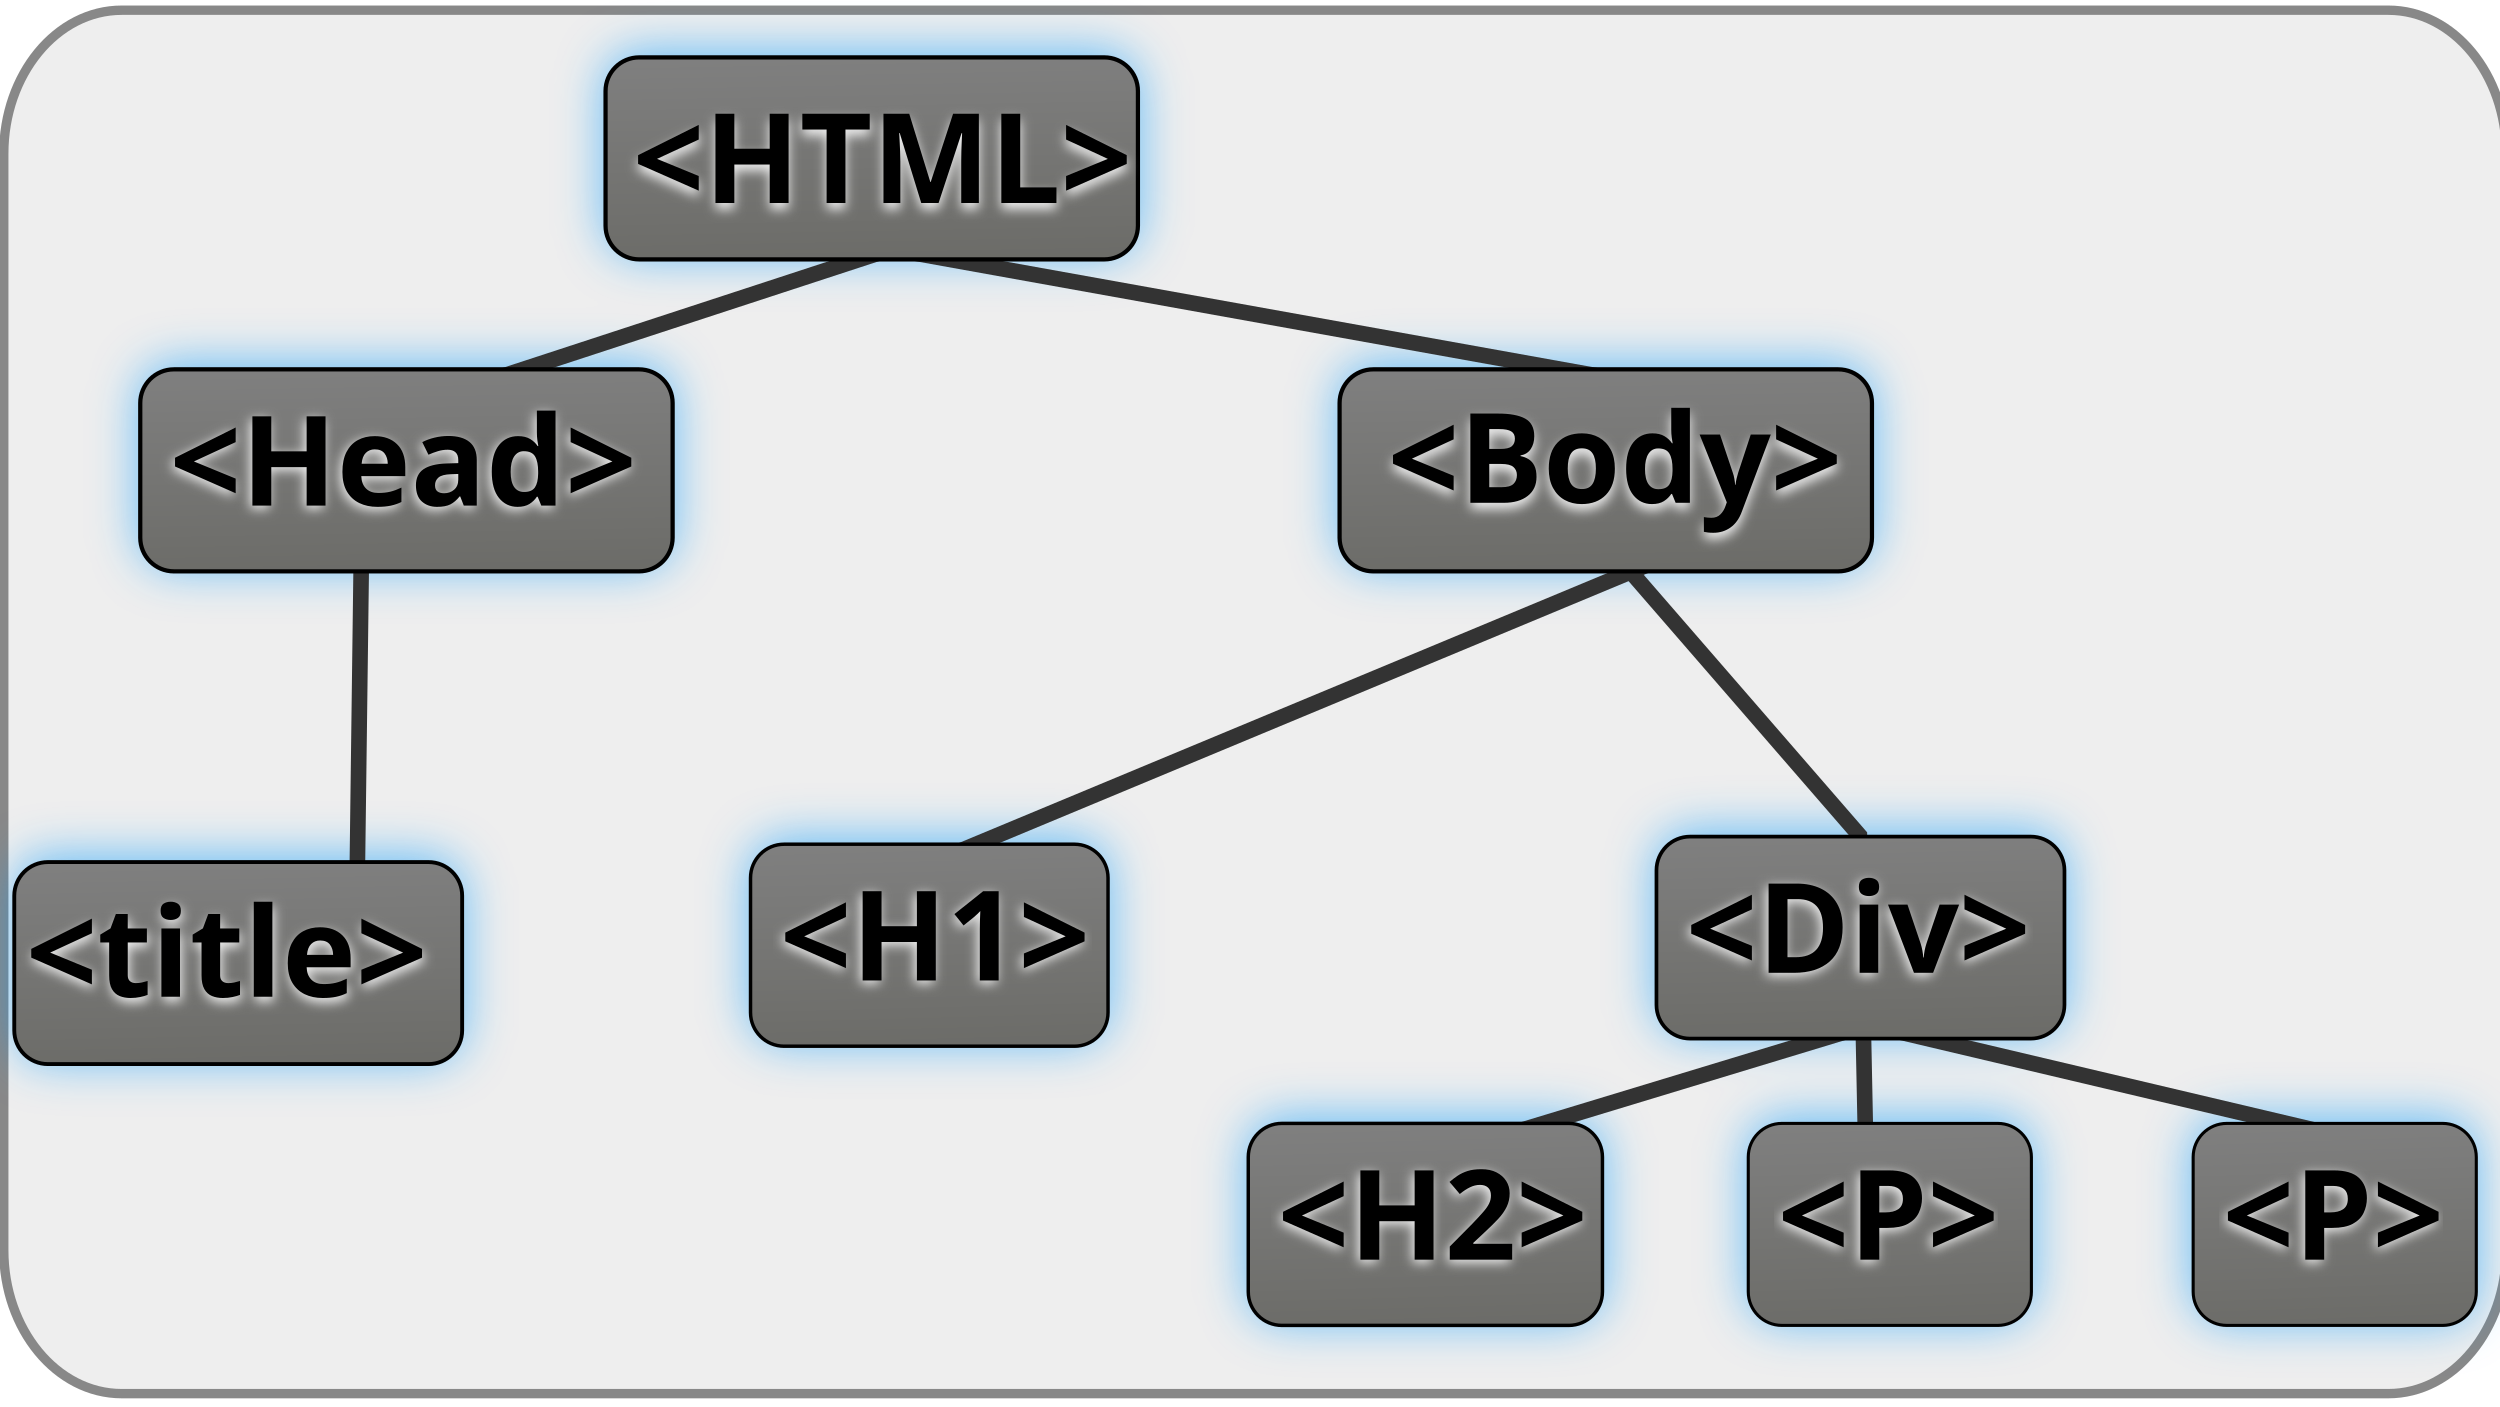
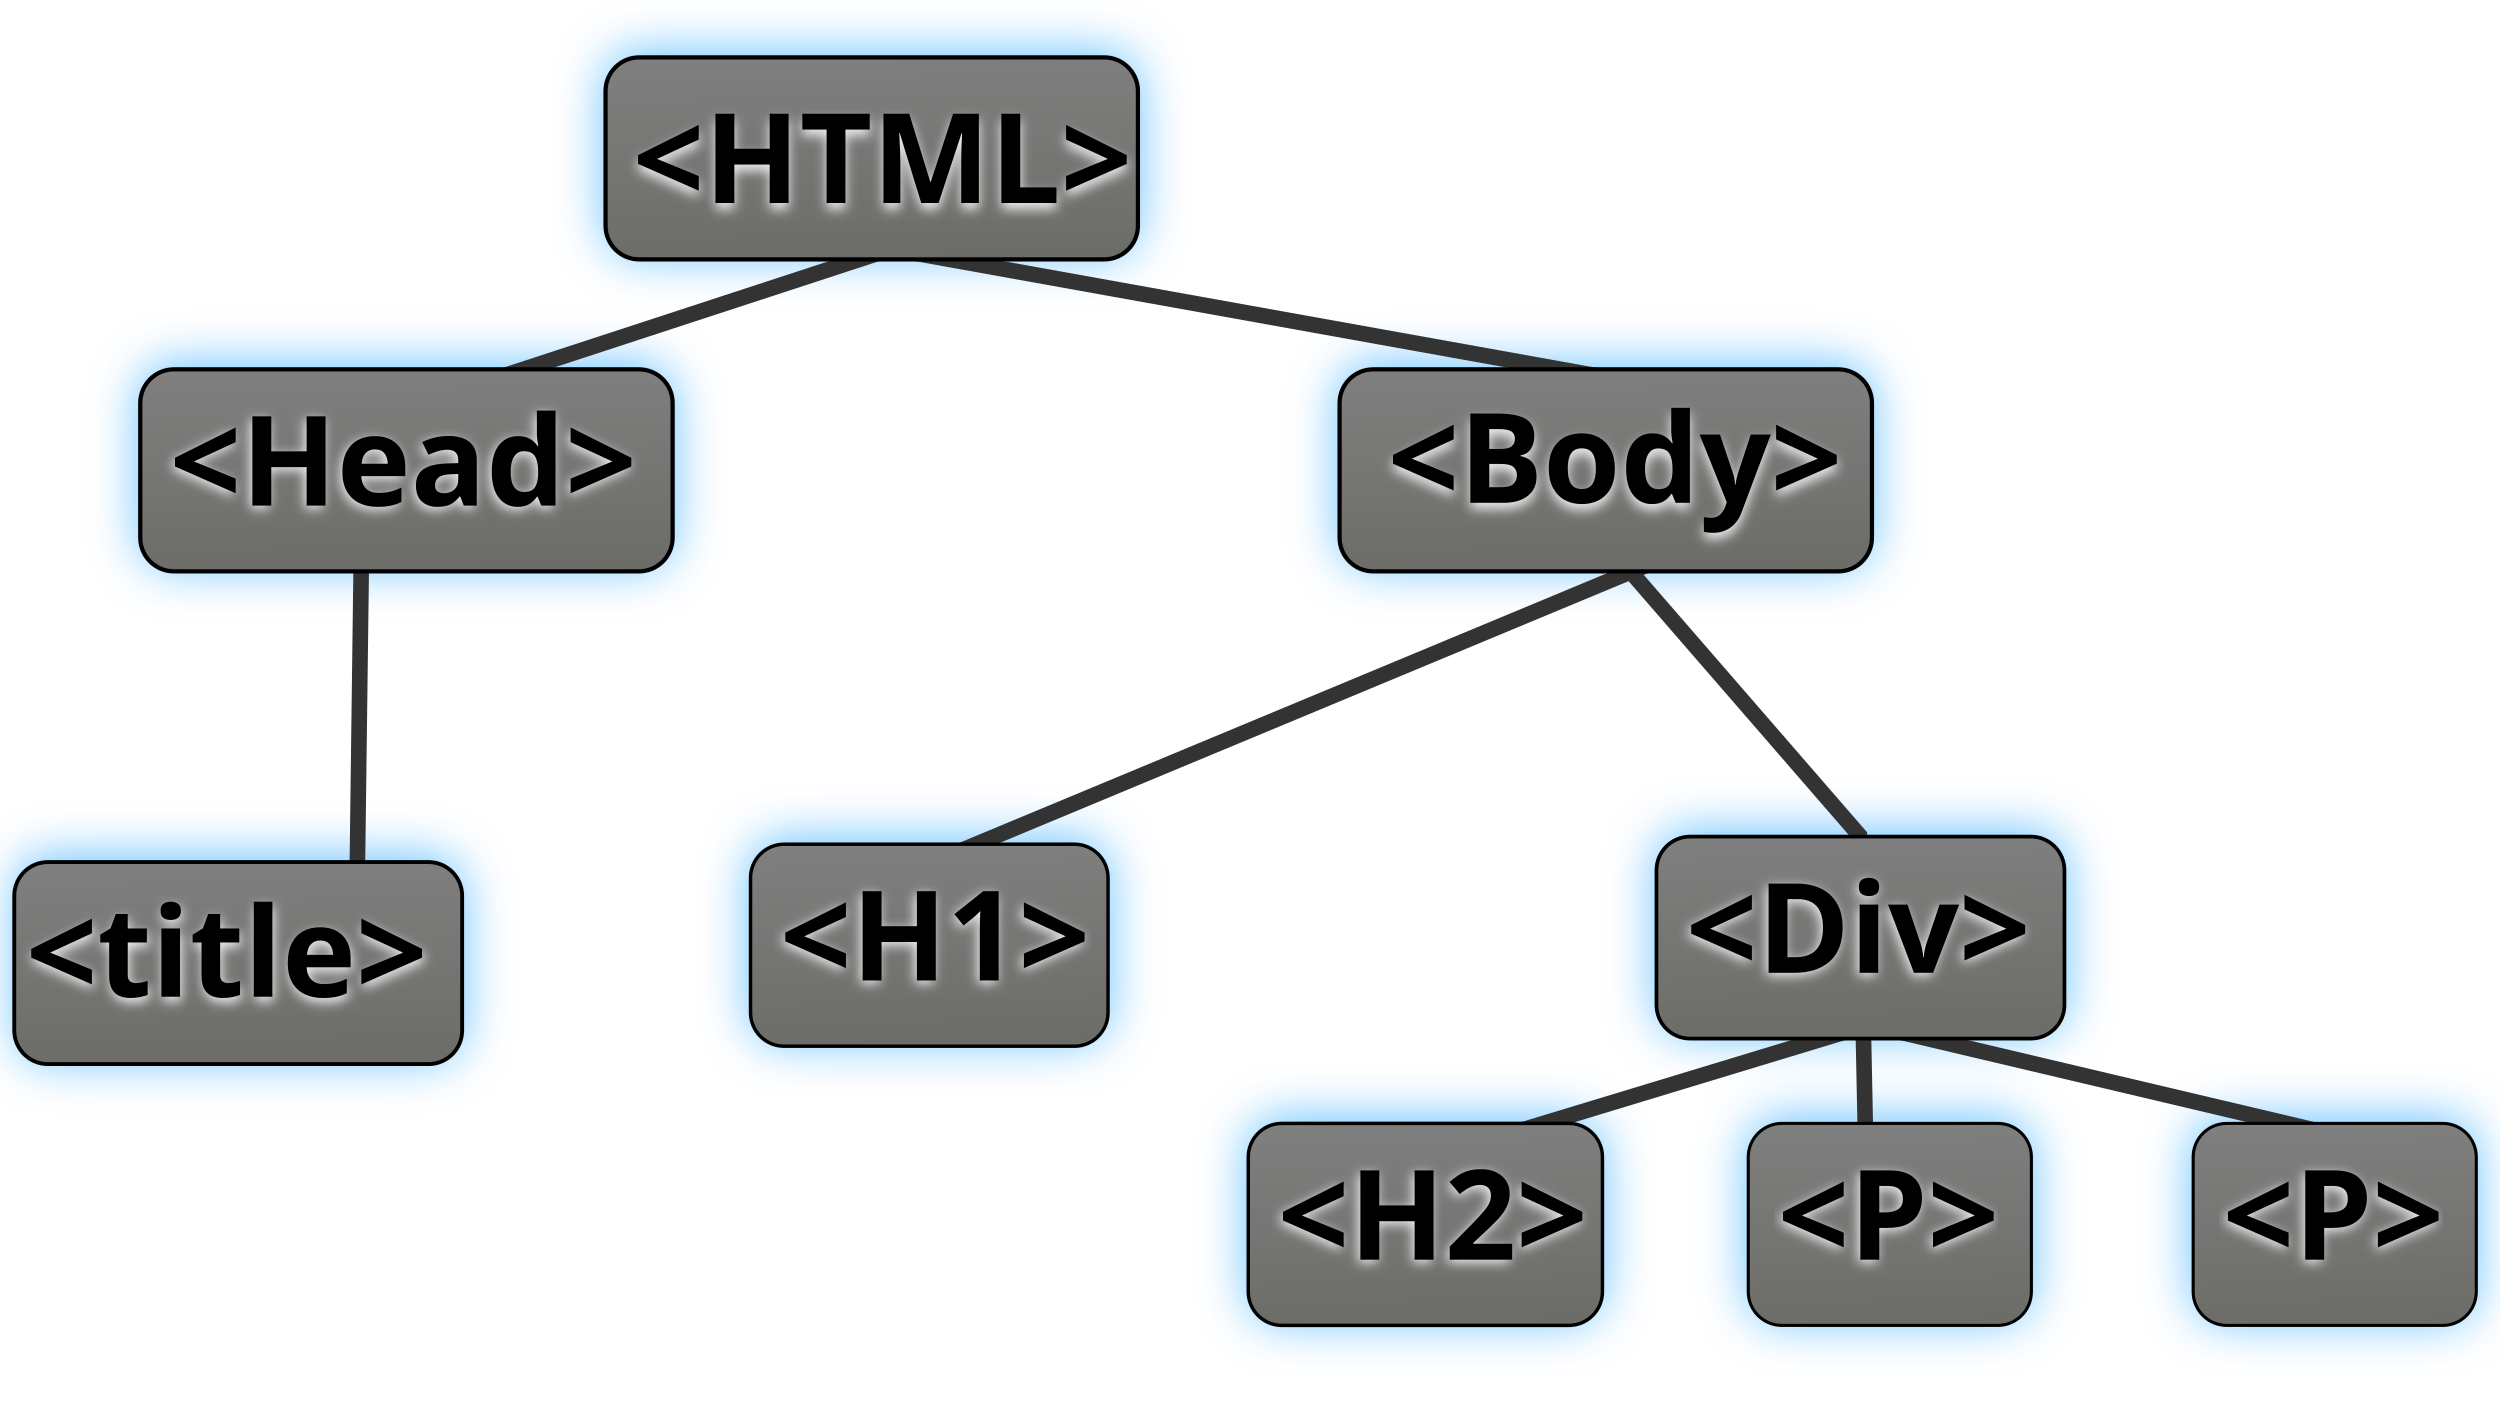
<svg xmlns="http://www.w3.org/2000/svg" xmlns:xlink="http://www.w3.org/1999/xlink" width="800" height="450" id="svg2" version="1.1">
  <defs id="defs4">
    <linearGradient id="linearGradient3766">
      <stop style="stop-color:#808080;stop-opacity:1;" offset="0" id="stop3768" />
      <stop style="stop-color:#595952;stop-opacity:1;" offset="1" id="stop3770" />
    </linearGradient>
    <filter id="filter3786" x="-0.031" width="1.061" y="-0.161" height="1.321" color-interpolation-filters="sRGB">
      <feGaussianBlur stdDeviation="1.911" id="feGaussianBlur3788" />
    </filter>
    <linearGradient id="linearGradient3766-6">
      <stop style="stop-color:#808080;stop-opacity:1;" offset="0" id="stop3768-5" />
      <stop style="stop-color:#595952;stop-opacity:1;" offset="1" id="stop3770-1" />
    </linearGradient>
    <filter color-interpolation-filters="sRGB" id="filter3786-9" x="-0.031" width="1.061" y="-0.161" height="1.321">
      <feGaussianBlur stdDeviation="1.911" id="feGaussianBlur3788-6" />
    </filter>
    <linearGradient id="linearGradient3766-6-9">
      <stop style="stop-color:#808080;stop-opacity:1;" offset="0" id="stop3768-5-7" />
      <stop style="stop-color:#595952;stop-opacity:1;" offset="1" id="stop3770-1-2" />
    </linearGradient>
    <filter color-interpolation-filters="sRGB" id="filter3786-9-2" x="-0.031" width="1.061" y="-0.161" height="1.321">
      <feGaussianBlur stdDeviation="1.911" id="feGaussianBlur3788-6-6" />
    </filter>
    <linearGradient id="linearGradient3766-6-9-6">
      <stop style="stop-color:#808080;stop-opacity:1;" offset="0" id="stop3768-5-7-7" />
      <stop style="stop-color:#595952;stop-opacity:1;" offset="1" id="stop3770-1-2-8" />
    </linearGradient>
    <filter color-interpolation-filters="sRGB" id="filter3786-9-2-5" x="-0.031" width="1.061" y="-0.161" height="1.321">
      <feGaussianBlur stdDeviation="1.911" id="feGaussianBlur3788-6-6-1" />
    </filter>
    <linearGradient id="linearGradient3766-6-9-6-9">
      <stop style="stop-color:#808080;stop-opacity:1;" offset="0" id="stop3768-5-7-7-3" />
      <stop style="stop-color:#595952;stop-opacity:1;" offset="1" id="stop3770-1-2-8-6" />
    </linearGradient>
    <filter color-interpolation-filters="sRGB" id="filter3786-9-2-5-5" x="-0.031" width="1.061" y="-0.161" height="1.321">
      <feGaussianBlur stdDeviation="1.911" id="feGaussianBlur3788-6-6-1-0" />
    </filter>
    <linearGradient id="linearGradient3766-6-9-6-9-9">
      <stop style="stop-color:#808080;stop-opacity:1;" offset="0" id="stop3768-5-7-7-3-8" />
      <stop style="stop-color:#595952;stop-opacity:1;" offset="1" id="stop3770-1-2-8-6-4" />
    </linearGradient>
    <filter color-interpolation-filters="sRGB" id="filter3786-9-2-5-5-4" x="-0.031" width="1.061" y="-0.161" height="1.321">
      <feGaussianBlur stdDeviation="1.911" id="feGaussianBlur3788-6-6-1-0-1" />
    </filter>
    <linearGradient id="linearGradient3766-6-9-6-9-9-6">
      <stop style="stop-color:#808080;stop-opacity:1;" offset="0" id="stop3768-5-7-7-3-8-7" />
      <stop style="stop-color:#595952;stop-opacity:1;" offset="1" id="stop3770-1-2-8-6-4-1" />
    </linearGradient>
-     <filter color-interpolation-filters="sRGB" id="filter3786-9-2-5-5-4-2" x="-0.031" width="1.061" y="-0.161" height="1.321">
-       <feGaussianBlur stdDeviation="1.911" id="feGaussianBlur3788-6-6-1-0-1-9" />
-     </filter>
    <linearGradient id="linearGradient3766-6-9-6-9-9-6-5">
      <stop style="stop-color:#808080;stop-opacity:1;" offset="0" id="stop3768-5-7-7-3-8-7-5" />
      <stop style="stop-color:#595952;stop-opacity:1;" offset="1" id="stop3770-1-2-8-6-4-1-4" />
    </linearGradient>
-     <filter color-interpolation-filters="sRGB" id="filter3786-9-2-5-5-4-2-4" x="-0.031" width="1.061" y="-0.161" height="1.321">
-       <feGaussianBlur stdDeviation="1.911" id="feGaussianBlur3788-6-6-1-0-1-9-8" />
-     </filter>
    <linearGradient id="linearGradient3766-6-9-6-9-9-3">
      <stop style="stop-color:#808080;stop-opacity:1;" offset="0" id="stop3768-5-7-7-3-8-6" />
      <stop style="stop-color:#595952;stop-opacity:1;" offset="1" id="stop3770-1-2-8-6-4-5" />
    </linearGradient>
-     <filter color-interpolation-filters="sRGB" id="filter3786-9-2-5-5-4-7" x="-0.031" width="1.061" y="-0.161" height="1.321">
-       <feGaussianBlur stdDeviation="1.911" id="feGaussianBlur3788-6-6-1-0-1-7" />
-     </filter>
    <linearGradient id="linearGradient3766-6-9-6-9-9-0">
      <stop style="stop-color:#808080;stop-opacity:1;" offset="0" id="stop3768-5-7-7-3-8-0" />
      <stop style="stop-color:#595952;stop-opacity:1;" offset="1" id="stop3770-1-2-8-6-4-54" />
    </linearGradient>
    <filter color-interpolation-filters="sRGB" id="filter3786-9-2-5-5-4-1" x="-0.031" width="1.061" y="-0.161" height="1.321">
      <feGaussianBlur stdDeviation="1.911" id="feGaussianBlur3788-6-6-1-0-1-2" />
    </filter>
    <linearGradient xlink:href="#linearGradient3766" id="linearGradient4500" gradientUnits="userSpaceOnUse" gradientTransform="matrix(1.339901,0,0,1.371247,-10.43449,627.5704)" x1="85.214" y1="53.571" x2="86.929" y2="148.571" />
    <linearGradient xlink:href="#linearGradient3766-6" id="linearGradient4502" gradientUnits="userSpaceOnUse" gradientTransform="matrix(1.339901,0,0,1.371247,89.20837,686.3992)" x1="85.214" y1="53.571" x2="86.929" y2="148.571" />
    <linearGradient xlink:href="#linearGradient3766" id="linearGradient4504" gradientUnits="userSpaceOnUse" gradientTransform="matrix(1.339901,0,0,1.371247,435.2798,674.728)" x1="85.214" y1="53.571" x2="86.929" y2="148.571" />
    <linearGradient xlink:href="#linearGradient3766-6-9" id="linearGradient4506" gradientUnits="userSpaceOnUse" gradientTransform="matrix(1.12727,0,0,1.371247,-8.704599,840.0703)" x1="85.214" y1="53.571" x2="86.929" y2="148.571" />
    <linearGradient xlink:href="#linearGradient3766-6-9-6" id="linearGradient4508" gradientUnits="userSpaceOnUse" gradientTransform="matrix(0.8997991,0,0,1.371247,227.6105,834.356)" x1="85.214" y1="53.571" x2="86.929" y2="148.571" />
    <linearGradient xlink:href="#linearGradient3766-6-9-6-9" id="linearGradient4510" gradientUnits="userSpaceOnUse" gradientTransform="matrix(1.026887,0,0,1.371247,429.2636,832.9275)" x1="85.214" y1="53.571" x2="86.929" y2="148.571" />
    <linearGradient xlink:href="#linearGradient3766-6-9-6-9-9" id="linearGradient4512" gradientUnits="userSpaceOnUse" gradientTransform="matrix(0.891458,0,0,1.371247,392.4895,941.0646)" x1="85.214" y1="53.571" x2="86.929" y2="148.571" />
    <linearGradient xlink:href="#linearGradient3766-6-9-6-9-9" id="linearGradient4514" gradientUnits="userSpaceOnUse" gradientTransform="matrix(0.7126122,0,0,1.371247,556.1942,941.0646)" x1="85.214" y1="53.571" x2="86.929" y2="148.571" />
    <linearGradient xlink:href="#linearGradient3766-6-9-6-9-9-0" id="linearGradient4516" gradientUnits="userSpaceOnUse" gradientTransform="matrix(0.7126122,0,0,1.371247,556.1942,941.0646)" x1="85.214" y1="53.571" x2="86.929" y2="148.571" />
    <linearGradient xlink:href="#linearGradient3766" id="linearGradient4942" gradientUnits="userSpaceOnUse" gradientTransform="matrix(1.339901,0,0,1.371247,-10.43449,627.5704)" x1="85.214" y1="53.571" x2="86.929" y2="148.571" />
    <linearGradient xlink:href="#linearGradient3766-6" id="linearGradient4944" gradientUnits="userSpaceOnUse" gradientTransform="matrix(1.339901,0,0,1.371247,89.20837,686.3992)" x1="85.214" y1="53.571" x2="86.929" y2="148.571" />
    <linearGradient xlink:href="#linearGradient3766" id="linearGradient4946" gradientUnits="userSpaceOnUse" gradientTransform="matrix(1.339901,0,0,1.371247,435.2798,674.728)" x1="85.214" y1="53.571" x2="86.929" y2="148.571" />
    <linearGradient xlink:href="#linearGradient3766-6-9" id="linearGradient4948" gradientUnits="userSpaceOnUse" gradientTransform="matrix(1.12727,0,0,1.371247,-8.704599,840.0703)" x1="85.214" y1="53.571" x2="86.929" y2="148.571" />
    <linearGradient xlink:href="#linearGradient3766-6-9-6" id="linearGradient4950" gradientUnits="userSpaceOnUse" gradientTransform="matrix(0.8997991,0,0,1.371247,227.6105,834.356)" x1="85.214" y1="53.571" x2="86.929" y2="148.571" />
    <linearGradient xlink:href="#linearGradient3766-6-9-6-9" id="linearGradient4952" gradientUnits="userSpaceOnUse" gradientTransform="matrix(1.026887,0,0,1.371247,429.2636,832.9275)" x1="85.214" y1="53.571" x2="86.929" y2="148.571" />
    <linearGradient xlink:href="#linearGradient3766-6-9-6-9-9" id="linearGradient4954" gradientUnits="userSpaceOnUse" gradientTransform="matrix(0.891458,0,0,1.371247,392.4895,941.0646)" x1="85.214" y1="53.571" x2="86.929" y2="148.571" />
    <linearGradient xlink:href="#linearGradient3766-6-9-6-9-9" id="linearGradient4956" gradientUnits="userSpaceOnUse" gradientTransform="matrix(0.7126122,0,0,1.371247,556.1942,941.0646)" x1="85.214" y1="53.571" x2="86.929" y2="148.571" />
    <linearGradient xlink:href="#linearGradient3766-6-9-6-9-9-0" id="linearGradient4958" gradientUnits="userSpaceOnUse" gradientTransform="matrix(0.7126122,0,0,1.371247,556.1942,941.0646)" x1="85.214" y1="53.571" x2="86.929" y2="148.571" />
    <linearGradient xlink:href="#linearGradient3766-6-9-6-9-9-0" id="linearGradient5019" gradientUnits="userSpaceOnUse" gradientTransform="matrix(0.7126122,0,0,1.371247,556.1942,941.0646)" x1="85.214" y1="53.571" x2="86.929" y2="148.571" />
    <linearGradient xlink:href="#linearGradient3766-6-9-6-9-9-0" id="linearGradient5026" gradientUnits="userSpaceOnUse" gradientTransform="matrix(0.7126122,0,0,1.371247,1519.906,902.5938)" x1="85.214" y1="53.571" x2="86.929" y2="148.571" />
    <linearGradient xlink:href="#linearGradient3766-6-9-6-9-9" id="linearGradient5028" gradientUnits="userSpaceOnUse" gradientTransform="matrix(0.7126122,0,0,1.371247,556.1942,941.0646)" x1="85.214" y1="53.571" x2="86.929" y2="148.571" />
    <linearGradient xlink:href="#linearGradient3766-6-9-6-9-9" id="linearGradient5035" gradientUnits="userSpaceOnUse" gradientTransform="matrix(0.7126122,0,0,1.371247,1377.539,902.5938)" x1="85.214" y1="53.571" x2="86.929" y2="148.571" />
    <linearGradient xlink:href="#linearGradient3766-6-9-6-9-9" id="linearGradient5037" gradientUnits="userSpaceOnUse" gradientTransform="matrix(0.891458,0,0,1.371247,392.4895,941.0646)" x1="85.214" y1="53.571" x2="86.929" y2="148.571" />
    <linearGradient xlink:href="#linearGradient3766-6-9-6-9-9" id="linearGradient5044" gradientUnits="userSpaceOnUse" gradientTransform="matrix(0.891458,0,0,1.371247,1213.834,902.5938)" x1="85.214" y1="53.571" x2="86.929" y2="148.571" />
    <linearGradient xlink:href="#linearGradient3766-6-9-6-9" id="linearGradient5046" gradientUnits="userSpaceOnUse" gradientTransform="matrix(1.026887,0,0,1.371247,429.2636,832.9275)" x1="85.214" y1="53.571" x2="86.929" y2="148.571" />
    <linearGradient xlink:href="#linearGradient3766-6-9-6-9" id="linearGradient5053" gradientUnits="userSpaceOnUse" gradientTransform="matrix(1.026887,0,0,1.371247,1341.654,810.8165)" x1="85.214" y1="53.571" x2="86.929" y2="148.571" />
    <linearGradient xlink:href="#linearGradient3766-6-9-6" id="linearGradient5055" gradientUnits="userSpaceOnUse" gradientTransform="matrix(0.8997991,0,0,1.371247,227.6105,834.356)" x1="85.214" y1="53.571" x2="86.929" y2="148.571" />
    <linearGradient xlink:href="#linearGradient3766-6-9-6" id="linearGradient5062" gradientUnits="userSpaceOnUse" gradientTransform="matrix(0.8997991,0,0,1.371247,1054.386,813.2553)" x1="85.214" y1="53.571" x2="86.929" y2="148.571" />
    <linearGradient xlink:href="#linearGradient3766-6-9" id="linearGradient5064" gradientUnits="userSpaceOnUse" gradientTransform="matrix(1.12727,0,0,1.371247,-8.704599,840.0703)" x1="85.214" y1="53.571" x2="86.929" y2="148.571" />
    <linearGradient xlink:href="#linearGradient3766-6-9" id="linearGradient5072" gradientUnits="userSpaceOnUse" gradientTransform="matrix(1.12727,0,0,1.371247,814.0713,818.9695)" x1="85.214" y1="53.571" x2="86.929" y2="148.571" />
    <linearGradient xlink:href="#linearGradient3766" id="linearGradient5074" gradientUnits="userSpaceOnUse" gradientTransform="matrix(1.339901,0,0,1.371247,435.2798,674.728)" x1="85.214" y1="53.571" x2="86.929" y2="148.571" />
    <linearGradient xlink:href="#linearGradient3766" id="linearGradient5081" gradientUnits="userSpaceOnUse" gradientTransform="matrix(1.339901,0,0,1.371247,1233.77,661.2984)" x1="85.214" y1="53.571" x2="86.929" y2="148.571" />
    <linearGradient xlink:href="#linearGradient3766-6" id="linearGradient5083" gradientUnits="userSpaceOnUse" gradientTransform="matrix(1.339901,0,0,1.371247,89.20837,686.3992)" x1="85.214" y1="53.571" x2="86.929" y2="148.571" />
    <linearGradient xlink:href="#linearGradient3766-6" id="linearGradient5090" gradientUnits="userSpaceOnUse" gradientTransform="matrix(1.339901,0,0,1.371247,849.9843,661.2984)" x1="85.214" y1="53.571" x2="86.929" y2="148.571" />
    <linearGradient xlink:href="#linearGradient3766" id="linearGradient5092" gradientUnits="userSpaceOnUse" gradientTransform="matrix(1.339901,0,0,1.371247,-10.43449,627.5704)" x1="85.214" y1="53.571" x2="86.929" y2="148.571" />
    <linearGradient xlink:href="#linearGradient3766" id="linearGradient5099" gradientUnits="userSpaceOnUse" gradientTransform="matrix(1.339901,0,0,1.371247,998.8771,-40.89259)" x1="85.214" y1="53.571" x2="86.929" y2="148.571" />
    <filter id="filter5107">
      <feGaussianBlur stdDeviation="7.751" id="feGaussianBlur5109" />
    </filter>
  </defs>
  <g id="layer1" transform="translate(0,-602.3622)">
-     <rect style="fill:#eeeeee;fill-rule:evenodd;stroke:#888888;stroke-width:3;stroke-linecap:butt;stroke-linejoin:miter;stroke-opacity:1;stroke-miterlimit:4;stroke-dasharray:none" id="rect4518" width="800.82" height="442.699" x="1.203" y="605.628" ry="45.909" rx="37.756" />
    <path style="fill:#0197fd;fill-opacity:0.611;fill-rule:evenodd;stroke:none;filter:url(#filter5107)" d="m 204.549,619.291 c -5.969,0 -10.781,4.812 -10.781,10.781 l 0,43.094 c 0,5.969 4.812,10.781 10.781,10.781 l 148.813,0 c 5.969,0 10.781,-4.812 10.781,-10.781 l 0,-43.094 c 0,-5.969 -4.812,-10.781 -10.781,-10.781 l -148.813,0 z M 55.643,719.135 c -5.969,0 -10.75,4.781 -10.75,10.75 l 0,43.125 c 0,5.969 4.781,10.75 10.75,10.75 l 148.813,0 c 5.969,0 10.781,-4.781 10.781,-10.75 l 0,-43.125 c 0,-5.969 -4.812,-10.75 -10.781,-10.75 l -148.813,0 z m 383.813,0 c -5.969,0 -10.781,4.781 -10.781,10.75 l 0,43.125 c 0,5.969 4.812,10.75 10.781,10.75 l 148.812,0 c 5.969,0 10.75,-4.781 10.75,-10.75 l 0,-43.125 c 0,-5.969 -4.781,-10.75 -10.75,-10.75 l -148.812,0 z m 101.375,149.5 c -5.969,0 -10.75,4.812 -10.75,10.781 l 0,43.094 c 0,5.969 4.781,10.781 10.75,10.781 l 109.031,0 c 5.969,0 10.781,-4.812 10.781,-10.781 l 0,-43.094 c 0,-5.969 -4.812,-10.781 -10.781,-10.781 l -109.031,0 z m -289.875,2.438 c -5.969,0 -10.781,4.812 -10.781,10.781 l 0,43.094 c 0,5.969 4.812,10.781 10.781,10.781 l 92.844,0 c 5.969,0 10.781,-4.812 10.781,-10.781 l 0,-43.094 c 0,-5.969 -4.812,-10.781 -10.781,-10.781 l -92.844,0 z m -235.625,5.719 c -5.969,0 -10.75,4.812 -10.75,10.781 l 0,43.094 c 0,5.969 4.781,10.781 10.75,10.781 l 121.781,0 c 5.969,0 10.781,-4.812 10.781,-10.781 l 0,-43.094 c 0,-5.969 -4.812,-10.781 -10.781,-10.781 l -121.781,0 z m 394.875,83.625 c -5.969,0 -10.75,4.812 -10.75,10.781 l 0,43.094 c 0,5.969 4.781,10.781 10.75,10.781 l 91.812,0 c 5.969,0 10.781,-4.812 10.781,-10.781 l 0,-43.094 c 0,-5.969 -4.812,-10.781 -10.781,-10.781 l -91.812,0 z m 160,0 c -5.969,0 -10.75,4.812 -10.75,10.781 l 0,43.094 c 0,5.969 4.781,10.781 10.75,10.781 l 69.062,0 c 5.969,0 10.781,-4.812 10.781,-10.781 l 0,-43.094 c 0,-5.969 -4.812,-10.781 -10.781,-10.781 l -69.062,0 z m 142.375,0 c -5.969,0 -10.781,4.812 -10.781,10.781 l 0,43.094 c 0,5.969 4.812,10.781 10.781,10.781 l 69.062,0 c 5.969,0 10.781,-4.812 10.781,-10.781 l 0,-43.094 c 0,-5.969 -4.812,-10.781 -10.781,-10.781 l -69.062,0 z" id="rect4834" />
    <g id="g4439" transform="translate(-10.08122,-38.24366)">
      <path transform="translate(0,652.3622)" id="path4431" d="M 292.944,68.67 126.269,123.218 124.249,279.792" style="fill:none;stroke:#333333;stroke-width:5;stroke-linecap:round;stroke-linejoin:miter;stroke-miterlimit:4;stroke-opacity:1;stroke-dasharray:none" />
      <path transform="translate(0,652.3622)" id="path4433" d="m 293.954,67.66 230.315,41.416 8.081,62.629 72.731,83.843 3.03,149.503" style="fill:none;stroke:#333333;stroke-width:5;stroke-linecap:round;stroke-linejoin:miter;stroke-miterlimit:4;stroke-opacity:1;stroke-dasharray:none" />
      <path transform="translate(0,652.3622)" id="path4435" d="M 540.432,167.665 317.188,260.599" style="fill:none;stroke:#333333;stroke-width:5;stroke-linecap:round;stroke-linejoin:miter;stroke-miterlimit:4;stroke-opacity:1;stroke-dasharray:none" />
      <path transform="translate(0,652.3622)" id="path4437" d="M 461.64,360.604 608.112,316.157 774.787,355.553" style="fill:none;stroke:#333333;stroke-width:5;stroke-linecap:round;stroke-linejoin:miter;stroke-miterlimit:4;stroke-opacity:1;stroke-dasharray:none" />
      <g transform="translate(186.5357,-45)" id="g3806">
        <rect style="fill:url(#linearGradient4500);fill-opacity:1;fill-rule:evenodd;stroke:#000000;stroke-width:1.355px;stroke-linecap:butt;stroke-linejoin:miter;stroke-opacity:1" id="rect2996" width="170.359" height="64.645" x="17.321" y="703.969" ry="10.774" />
        <text id="text3778" y="752.568" x="26.016" style="font-size:40px;font-style:normal;font-weight:normal;line-height:125%;letter-spacing:0px;word-spacing:0px;fill:#eeeeee;fill-opacity:1;stroke:none;filter:url(#filter3786);font-family:Sans" xml:space="preserve">
          <tspan style="font-weight:bold;fill:#eeeeee;-inkscape-font-specification:Sans Bold" y="752.568" x="26.016" id="tspan3780">&lt;HTML&gt;</tspan>
        </text>
        <text xml:space="preserve" style="font-size:40px;font-style:normal;font-weight:normal;line-height:125%;letter-spacing:0px;word-spacing:0px;fill:#000000;fill-opacity:1;stroke:none;font-family:Sans" x="26.016" y="750.568" id="text3774">
          <tspan id="tspan3776" x="26.016" y="750.568" style="font-weight:bold;-inkscape-font-specification:Sans Bold">&lt;HTML&gt;</tspan>
        </text>
      </g>
      <g transform="translate(-62,-4.000011)" id="g3919">
        <rect style="fill:url(#linearGradient4502);fill-opacity:1;fill-rule:evenodd;stroke:#000000;stroke-width:1.355px;stroke-linecap:butt;stroke-linejoin:miter;stroke-opacity:1" id="rect2996-8" width="170.359" height="64.645" x="116.963" y="762.797" ry="10.774" />
        <text id="text3778-5" y="807.397" x="125.658" style="font-size:40px;font-style:normal;font-weight:normal;line-height:125%;letter-spacing:0px;word-spacing:0px;fill:#eeeeee;fill-opacity:1;stroke:none;filter:url(#filter3786-9);font-family:Sans" xml:space="preserve">
          <tspan style="font-weight:bold;fill:#eeeeee;-inkscape-font-specification:Sans Bold" y="807.397" x="125.658" id="tspan3780-8">&lt;Head&gt;</tspan>
        </text>
        <text xml:space="preserve" style="font-size:40px;font-style:normal;font-weight:normal;line-height:125%;letter-spacing:0px;word-spacing:0px;fill:#000000;fill-opacity:1;stroke:none;font-family:Sans" x="126.373" y="806.397" id="text3774-5">
          <tspan id="tspan3776-4" x="126.373" y="806.397" style="font-weight:bold;-inkscape-font-specification:Sans Bold">&lt;Head&gt;</tspan>
        </text>
      </g>
      <g transform="translate(-24.28573,7.671193)" id="g3903">
        <rect ry="10.774" y="751.126" x="463.035" height="64.645" width="170.359" id="rect3884" style="fill:url(#linearGradient4504);fill-opacity:1;fill-rule:evenodd;stroke:#000000;stroke-width:1.355px;stroke-linecap:butt;stroke-linejoin:miter;stroke-opacity:1" />
        <text xml:space="preserve" style="font-size:40px;font-style:normal;font-weight:normal;line-height:125%;letter-spacing:0px;word-spacing:0px;fill:#eeeeee;fill-opacity:1;stroke:none;filter:url(#filter3786);font-family:Sans" x="478.41" y="795.839" id="text3886">
          <tspan id="tspan3888" x="478.41" y="795.839" style="font-weight:bold;fill:#eeeeee;-inkscape-font-specification:Sans Bold">&lt;Body&gt;</tspan>
        </text>
        <text id="text3890" y="793.839" x="478.41" style="font-size:40px;font-style:normal;font-weight:normal;line-height:125%;letter-spacing:0px;word-spacing:0px;fill:#000000;fill-opacity:1;stroke:none;font-family:Sans" xml:space="preserve">
          <tspan style="font-weight:bold;-inkscape-font-specification:Sans Bold" y="793.839" x="478.41" id="tspan3892">&lt;Body&gt;</tspan>
        </text>
      </g>
      <g id="g4145">
        <rect style="fill:url(#linearGradient4506);fill-opacity:1;fill-rule:evenodd;stroke:#000000;stroke-width:1.243px;stroke-linecap:butt;stroke-linejoin:miter;stroke-opacity:1" id="rect2996-8-9" width="143.324" height="64.645" x="14.646" y="916.469" ry="10.774" />
        <g id="g4139" transform="translate(6,0)">
          <text xml:space="preserve" style="font-size:40px;font-style:normal;font-weight:normal;line-height:125%;letter-spacing:0px;word-spacing:0px;fill:#eeeeee;fill-opacity:1;stroke:none;filter:url(#filter3786-9-2);font-family:Sans" x="12.801" y="961.068" id="text3778-5-6">
            <tspan id="tspan3780-8-9" x="12.801" y="961.068" style="font-weight:bold;fill:#eeeeee;-inkscape-font-specification:Sans Bold">&lt;title&gt;</tspan>
          </text>
          <text id="text3774-5-9" y="959.566" x="12.363" style="font-size:40px;font-style:normal;font-weight:normal;line-height:125%;letter-spacing:0px;word-spacing:0px;fill:#000000;fill-opacity:1;stroke:none;font-family:Sans" xml:space="preserve">
            <tspan style="font-weight:bold;-inkscape-font-specification:Sans Bold" y="959.566" x="12.363" id="tspan3776-4-4">&lt;title&gt;</tspan>
          </text>
        </g>
      </g>
      <g transform="translate(4,0)" id="g4160">
        <rect style="fill:url(#linearGradient4508);fill-opacity:1;fill-rule:evenodd;stroke:#000000;stroke-width:1.111px;stroke-linecap:butt;stroke-linejoin:miter;stroke-opacity:1" id="rect2996-8-9-0" width="114.403" height="64.645" x="246.249" y="910.754" ry="10.774" />
        <text id="text3778-5-6-6" y="955.354" x="254.944" style="font-size:40px;font-style:normal;font-weight:normal;line-height:125%;letter-spacing:0px;word-spacing:0px;fill:#eeeeee;fill-opacity:1;stroke:none;filter:url(#filter3786-9-2-5);font-family:Sans" xml:space="preserve">
          <tspan style="font-weight:bold;fill:#eeeeee;-inkscape-font-specification:Sans Bold" y="955.354" x="254.944" id="tspan3780-8-9-9">&lt;H1&gt;</tspan>
        </text>
        <text xml:space="preserve" style="font-size:40px;font-style:normal;font-weight:normal;line-height:125%;letter-spacing:0px;word-spacing:0px;fill:#000000;fill-opacity:1;stroke:none;font-family:Sans" x="255.658" y="954.354" id="text3774-5-9-4">
          <tspan id="tspan3776-4-4-8" x="255.658" y="954.354" style="font-weight:bold;-inkscape-font-specification:Sans Bold">&lt;H1&gt;</tspan>
        </text>
      </g>
      <g transform="translate(89.6142,-1.010153)" id="g4174">
        <rect style="fill:url(#linearGradient4510);fill-opacity:1;fill-rule:evenodd;stroke:#000000;stroke-width:1.187px;stroke-linecap:butt;stroke-linejoin:miter;stroke-opacity:1" id="rect2996-8-9-0-5" width="130.561" height="64.645" x="450.535" y="909.326" ry="10.774" />
        <text id="text3778-5-6-6-4" y="953.925" x="459.23" style="font-size:40px;font-style:normal;font-weight:normal;line-height:125%;letter-spacing:0px;word-spacing:0px;fill:#eeeeee;fill-opacity:1;stroke:none;filter:url(#filter3786-9-2-5-5);font-family:Sans" xml:space="preserve">
          <tspan style="font-weight:bold;fill:#eeeeee;-inkscape-font-specification:Sans Bold" y="953.925" x="459.23" id="tspan3780-8-9-9-7">&lt;Div&gt;</tspan>
        </text>
        <text xml:space="preserve" style="font-size:40px;font-style:normal;font-weight:normal;line-height:125%;letter-spacing:0px;word-spacing:0px;fill:#000000;fill-opacity:1;stroke:none;font-family:Sans" x="459.944" y="952.925" id="text3774-5-9-4-1">
          <tspan id="tspan3776-4-4-8-0" x="459.944" y="952.925" style="font-weight:bold;-inkscape-font-specification:Sans Bold">&lt;Div&gt;</tspan>
        </text>
      </g>
      <g transform="translate(-1.431457,-17.36994)" id="g4294">
        <rect style="fill:url(#linearGradient4512);fill-opacity:1;fill-rule:evenodd;stroke:#000000;stroke-width:1.106px;stroke-linecap:butt;stroke-linejoin:miter;stroke-opacity:1" id="rect2996-8-9-0-5-3" width="113.343" height="64.645" x="410.955" y="1017.463" ry="10.774" />
        <text id="text3778-5-6-6-4-0" y="1062.062" x="419.65" style="font-size:40px;font-style:normal;font-weight:normal;line-height:125%;letter-spacing:0px;word-spacing:0px;fill:#eeeeee;fill-opacity:1;stroke:none;filter:url(#filter3786-9-2-5-5-4);font-family:Sans" xml:space="preserve">
          <tspan style="font-weight:bold;fill:#eeeeee;-inkscape-font-specification:Sans Bold" y="1062.062" x="419.65" id="tspan3780-8-9-9-7-0">&lt;H2&gt;</tspan>
        </text>
        <text xml:space="preserve" style="font-size:40px;font-style:normal;font-weight:normal;line-height:125%;letter-spacing:0px;word-spacing:0px;fill:#000000;fill-opacity:1;stroke:none;font-family:Sans" x="420.365" y="1061.062" id="text3774-5-9-4-1-7">
          <tspan id="tspan3776-4-4-8-0-1" x="420.365" y="1061.062" style="font-weight:bold;-inkscape-font-specification:Sans Bold">&lt;H2&gt;</tspan>
        </text>
      </g>
      <g transform="translate(-1.431457,-17.36994)" id="g4373">
        <rect ry="10.774" y="1017.463" x="570.955" height="64.645" width="90.604" id="rect4354" style="fill:url(#linearGradient4514);fill-opacity:1;fill-rule:evenodd;stroke:#000000;stroke-width:0.989px;stroke-linecap:butt;stroke-linejoin:miter;stroke-opacity:1" />
        <text xml:space="preserve" style="font-size:40px;font-style:normal;font-weight:normal;line-height:125%;letter-spacing:0px;word-spacing:0px;fill:#eeeeee;fill-opacity:1;stroke:none;filter:url(#filter3786-9-2-5-5-4);font-family:Sans" x="579.65" y="1062.062" id="text4356">
          <tspan id="tspan4358" x="579.65" y="1062.062" style="font-weight:bold;fill:#eeeeee;-inkscape-font-specification:Sans Bold">&lt;P&gt;</tspan>
        </text>
        <text id="text4360" y="1061.062" x="580.365" style="font-size:40px;font-style:normal;font-weight:normal;line-height:125%;letter-spacing:0px;word-spacing:0px;fill:#000000;fill-opacity:1;stroke:none;font-family:Sans" xml:space="preserve">
          <tspan style="font-weight:bold;-inkscape-font-specification:Sans Bold" y="1061.062" x="580.365" id="tspan4362">&lt;P&gt;</tspan>
        </text>
      </g>
      <g id="g4373-1" transform="translate(140.9359,-17.36994)">
        <rect ry="10.774" y="1017.463" x="570.955" height="64.645" width="90.604" id="rect4354-5" style="fill:url(#linearGradient4516);fill-opacity:1;fill-rule:evenodd;stroke:#000000;stroke-width:0.989px;stroke-linecap:butt;stroke-linejoin:miter;stroke-opacity:1" />
        <text xml:space="preserve" style="font-size:40px;font-style:normal;font-weight:normal;line-height:125%;letter-spacing:0px;word-spacing:0px;fill:#eeeeee;fill-opacity:1;stroke:none;filter:url(#filter3786-9-2-5-5-4-1);font-family:Sans" x="579.65" y="1062.062" id="text4356-6">
          <tspan id="tspan4358-0" x="579.65" y="1062.062" style="font-weight:bold;fill:#eeeeee;-inkscape-font-specification:Sans Bold">&lt;P&gt;</tspan>
        </text>
        <text id="text4360-1" y="1061.062" x="580.365" style="font-size:40px;font-style:normal;font-weight:normal;line-height:125%;letter-spacing:0px;word-spacing:0px;fill:#000000;fill-opacity:1;stroke:none;font-family:Sans" xml:space="preserve">
          <tspan style="font-weight:bold;-inkscape-font-specification:Sans Bold" y="1061.062" x="580.365" id="tspan4362-1">&lt;P&gt;</tspan>
        </text>
      </g>
    </g>
  </g>
</svg>
